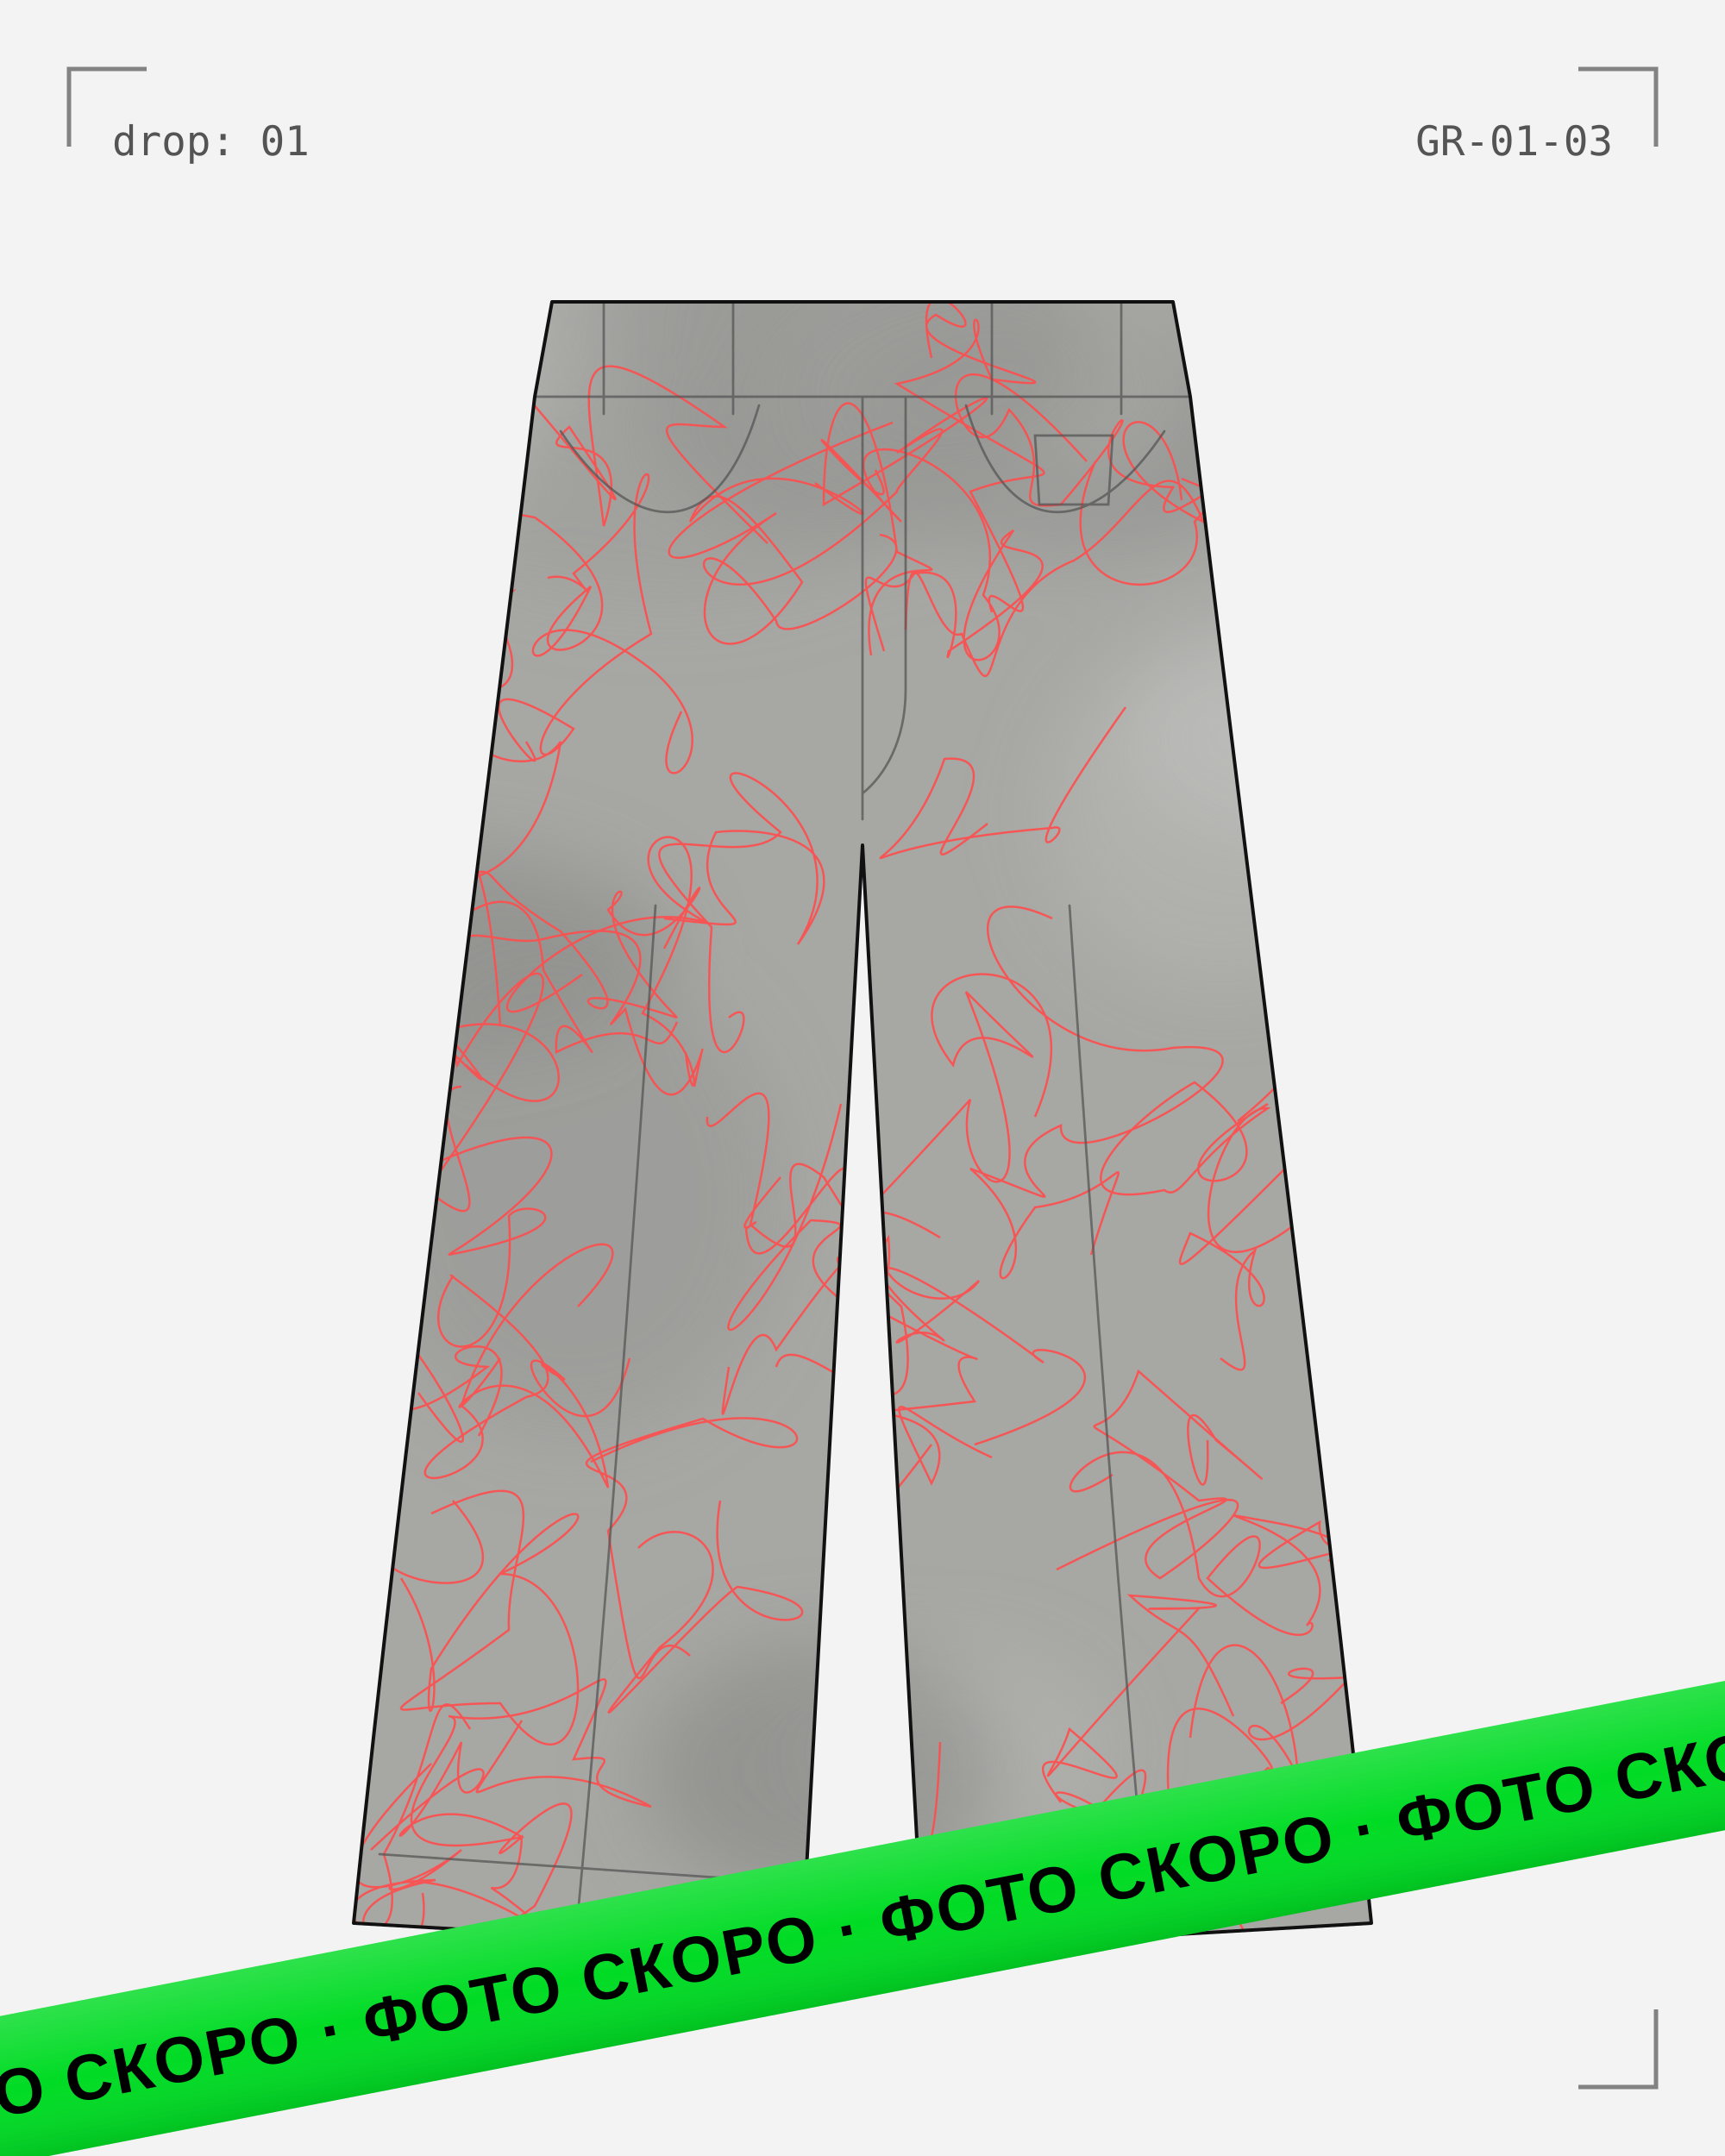
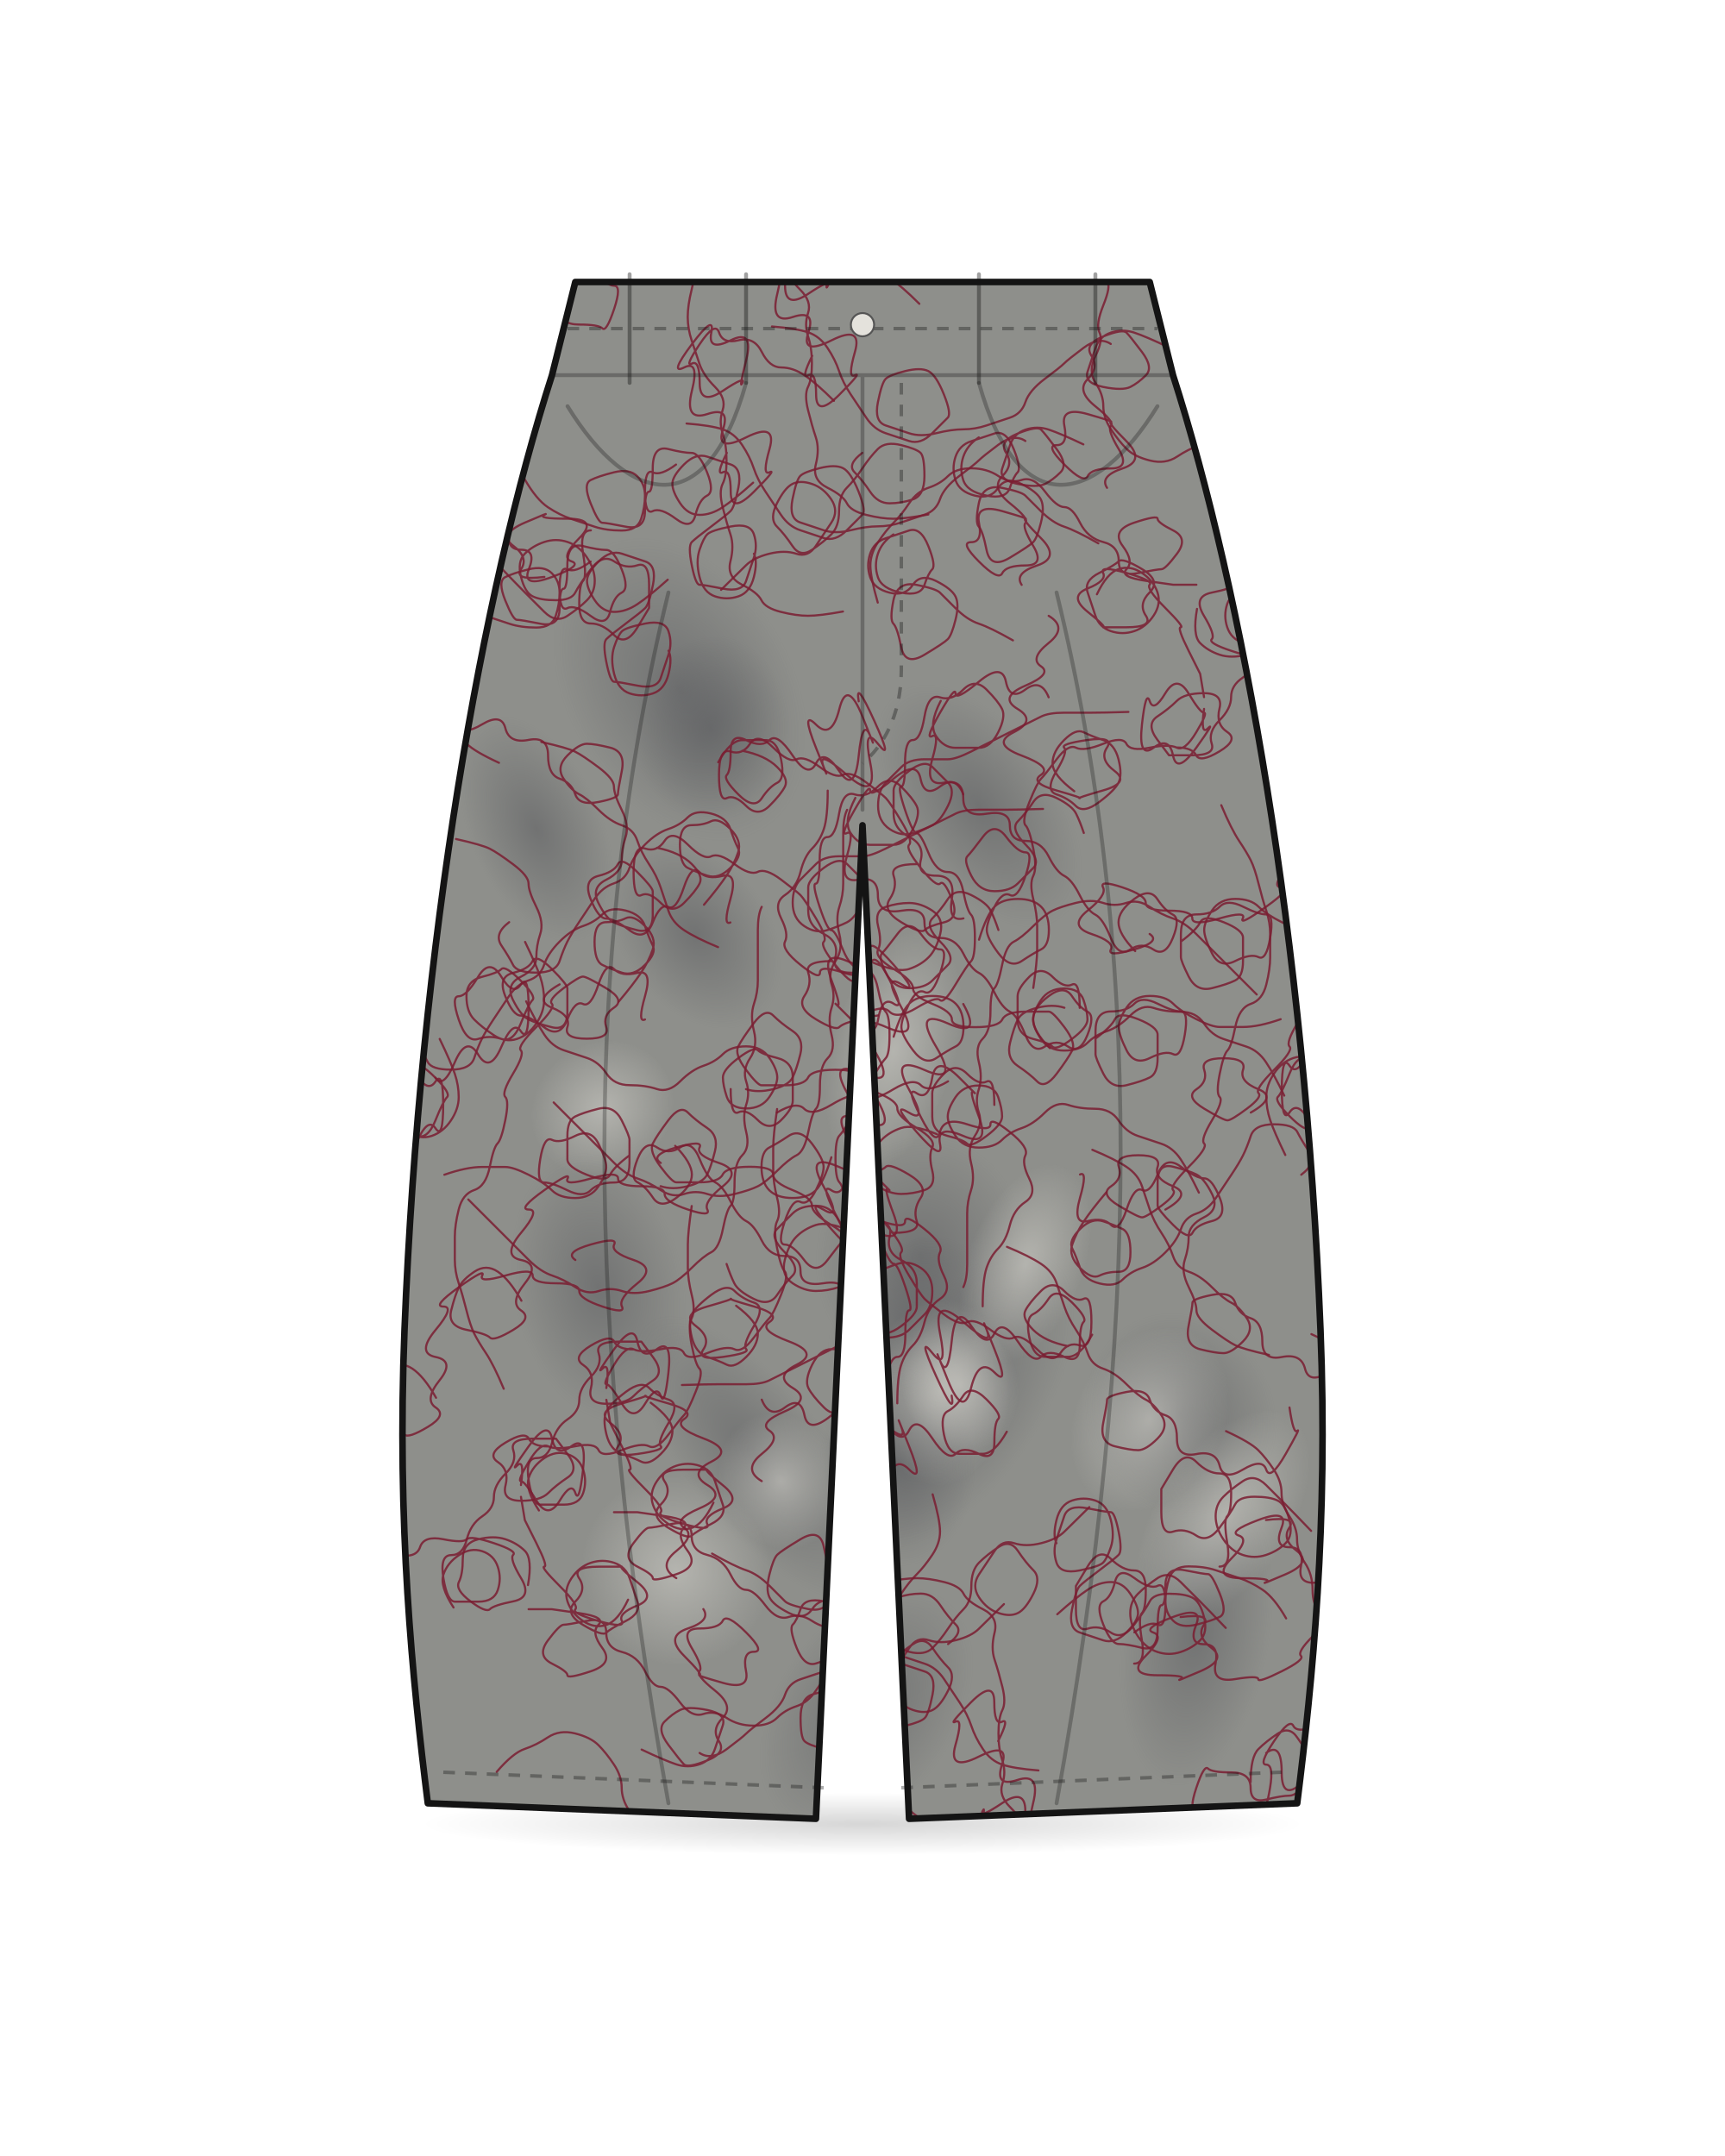
- <svg xmlns="http://www.w3.org/2000/svg" viewBox="0 0 400 500" width="800" height="1000">
-   <defs>
-     <filter id="soft" x="-20%" y="-20%" width="140%" height="140%">
-       <feGaussianBlur stdDeviation="9" />
-     </filter>
-     <linearGradient id="tapeShade" x1="0" y1="0" x2="0" y2="1">
-       <stop offset="0" stop-color="#fff" stop-opacity=".18" />
-       <stop offset=".5" stop-color="#fff" stop-opacity="0" />
-       <stop offset="1" stop-color="#000" stop-opacity=".12" />
-     </linearGradient>
-   </defs>
-   <rect width="400" height="500" fill="#F4F3F3" />
-   <path d="M16 34 L16 16 L34 16 M366 16 L384 16 L384 34 M16 466 L16 484 L34 484 M366 484 L384 484 L384 466" fill="none" stroke="#111" stroke-width="1" opacity=".5" />
-   <text x="26" y="36" font-family="Menlo,'SF Mono',ui-monospace,monospace" font-size="9.5" fill="#111" opacity=".7">drop: 01</text>
-   <text x="374" y="36" text-anchor="end" font-family="Menlo,'SF Mono',ui-monospace,monospace" font-size="9.5" fill="#111" opacity=".7">GR-01-03</text>
-   <clipPath id="cl">
-     <path d="M128 70 L272 70 L276 92 C290 210 306 330 318 446 L214 452 L200 196 L186 452 L82 446 C94 330 110 210 124 92 Z" />
-   </clipPath>
-   <path d="M128 70 L272 70 L276 92 C290 210 306 330 318 446 L214 452 L200 196 L186 452 L82 446 C94 330 110 210 124 92 Z" fill="#A7A7A4" />
-   <g clip-path="url(#cl)" filter="url(#soft)">
-     <ellipse cx="154" cy="117" rx="55" ry="23" fill="#8f8f8c" opacity="0.28" />
-     <ellipse cx="222" cy="406" rx="35" ry="23" fill="#C8C8C5" opacity="0.27" />
-     <ellipse cx="94" cy="221" rx="62" ry="25" fill="#7E7E7B" opacity="0.44" />
-     <ellipse cx="222" cy="84" rx="52" ry="22" fill="#7E7E7B" opacity="0.26" />
-     <ellipse cx="293" cy="170" rx="32" ry="25" fill="#C8C8C5" opacity="0.42" />
-     <ellipse cx="247" cy="99" rx="51" ry="28" fill="#7E7E7B" opacity="0.41" />
-     <ellipse cx="86" cy="83" rx="35" ry="47" fill="#C8C8C5" opacity="0.48" />
-     <ellipse cx="191" cy="411" rx="42" ry="30" fill="#7E7E7B" opacity="0.46" />
-     <ellipse cx="133" cy="278" rx="49" ry="55" fill="#8f8f8c" opacity="0.38" />
-     <ellipse cx="228" cy="88" rx="49" ry="27" fill="#C8C8C5" opacity="0.30" />
-     <ellipse cx="197" cy="75" rx="55" ry="51" fill="#8f8f8c" opacity="0.49" />
-     <ellipse cx="283" cy="189" rx="41" ry="40" fill="#C8C8C5" opacity="0.27" />
-   </g>
-   <g clip-path="url(#cl)">
-     <path d="M111 184 C75 201 122 224 130 172 C121 185 92 168 110 149 C75 170 80 128 103 171 M108 247 C138 273 137 229 103 239 C133 275 75 213 87 223 C85 230 68 183 82 215 C87 251 97 216 89 225 C53 257 111 255 107 219 M178 126 C143 92 154 99 168 99 C128 71 136 88 140 122 C149 94 120 110 132 99 C159 139 129 98 107 75 C94 57 133 48 78 102 C80 74 82 65 80 131 M280 334 C281 366 268 311 282 334 C293 343 305 354 264 318 C256 342 240 318 278 348 C301 345 253 356 269 366 C287 354 307 333 245 364 M164 259 C163 271 188 226 174 284 C197 304 172 258 191 273 C215 311 183 266 218 287 M127 134 C135 132 140 143 133 133 C168 105 137 95 151 147 C119 166 122 185 133 169 C95 146 133 190 122 172 M274 111 C305 124 299 113 293 134 C264 106 294 164 310 141 C332 113 281 150 287 114 C302 117 286 136 310 88 C285 51 278 84 282 111 M104 204 C119 200 107 202 130 216 C161 251 111 221 157 236 C128 206 152 202 141 211 C155 233 173 183 154 220 M121 399 C99 435 113 398 151 419 C124 413 152 406 133 408 C150 370 137 403 104 398 C114 399 69 437 121 426 C89 407 84 449 107 404 C101 437 133 385 86 429 M216 335 C198 359 190 367 202 306 C169 287 210 284 188 283 C148 323 181 317 195 256 M246 418 C227 393 281 429 248 401 C244 414 230 425 278 373 C239 373 316 374 262 370 C275 382 275 373 286 398 M158 165 C145 192 174 176 152 156 C116 127 118 175 137 136 C104 163 167 150 124 120 C108 117 97 116 110 148 M304 281 C267 312 281 256 294 257 C276 269 274 279 270 276 C241 282 261 260 277 251 C314 279 250 282 294 256 M258 342 C230 360 270 306 278 366 C288 384 303 337 280 366 C306 390 306 373 303 377 C319 355 266 348 295 353 C322 358 305 363 306 353 C266 376 326 353 308 362 M105 348 C129 376 83 368 88 357 C85 385 55 390 76 330 C86 306 84 316 85 341 C94 312 83 340 113 317 C90 316 130 300 111 333 M309 282 C347 317 270 279 328 310 C324 292 305 346 310 315 C282 317 347 286 330 316 C361 332 308 347 329 287 C289 287 325 271 307 278 M160 384 C146 371 151 419 141 355 C160 335 106 346 163 329 C198 350 192 312 137 339 M230 142 C225 127 252 165 225 114 C246 106 255 118 208 89 C242 82 217 60 230 88 C263 92 203 81 217 73 C236 85 209 52 216 83 M116 315 C93 348 116 293 141 345 C137 316 116 312 131 320 C110 301 137 351 146 315 M181 273 C163 294 181 279 173 285 C175 308 201 252 196 278 C208 272 181 303 225 255 C219 276 249 293 224 230 C258 264 226 227 221 247 C199 219 259 215 240 259 M276 403 C280 366 299 382 301 412 C286 382 282 423 313 389 C279 391 320 380 297 395 M92 196 C75 181 119 175 94 198 C56 191 106 163 76 221 C87 188 54 215 68 221 C83 238 57 213 38 209 C66 174 38 185 54 190 C51 171 85 159 62 197 M287 260 C323 231 279 237 316 238 C280 203 307 270 339 252 C378 287 325 227 365 267 M97 323 C124 361 92 291 72 297 C65 328 77 318 65 314 C49 338 32 330 46 316 C42 302 65 314 54 301 C64 293 44 298 72 275 C48 240 81 264 62 302 M100 351 C134 335 117 359 118 378 C83 404 87 395 116 395 C139 428 141 365 116 365 C150 349 131 337 100 387 C97 410 107 388 93 366 M180 317 C184 303 218 348 209 303 C176 271 209 320 206 287 C199 297 220 307 227 297 C196 324 210 303 219 311 C195 291 199 284 242 316 C228 308 281 317 226 335 M234 437 C194 467 212 433 226 459 C205 423 234 486 208 434 C209 408 216 456 218 404 M230 338 C208 328 202 315 216 344 C228 321 176 331 226 325 C211 302 250 329 200 302 C192 306 211 269 180 313 C173 296 164 350 169 317 M169 236 C180 227 161 271 165 215 C134 182 171 204 181 193 C145 164 206 185 185 219 C204 192 173 192 166 193 C156 213 189 217 154 213 M100 409 C64 444 91 442 107 429 C80 452 85 421 128 449 C102 426 120 450 121 426 C100 444 152 389 124 442 C87 469 94 449 127 449 M157 237 C151 250 153 232 129 244 C128 223 150 267 126 225 C124 193 97 219 102 221 C103 185 113 188 116 238 M203 109 C215 132 165 74 209 121 C178 91 240 104 228 138 C243 156 206 165 235 123 C221 132 267 120 220 151 C218 159 229 130 212 133 C205 144 195 119 205 151 M148 359 C159 348 178 363 153 382 C121 421 163 373 171 368 C210 374 160 389 167 348 M254 107 C238 144 283 141 277 121 C297 99 261 131 272 113 C236 112 281 76 246 117 C230 119 248 110 234 95 C223 121 206 56 252 107 M189 112 C219 135 181 93 160 121 C165 109 172 116 186 135 C166 167 150 138 180 119 C145 142 141 123 207 98 M134 303 C159 277 119 287 107 326 C129 343 67 354 122 324 C141 320 100 293 105 296 C92 316 121 324 118 282 C122 277 141 284 104 291 C141 268 134 252 90 275 M254 421 C229 412 262 411 275 446 C313 473 278 444 277 416 C239 453 255 447 294 410 C301 415 268 372 271 417 C244 455 287 380 249 426 M99 114 C65 121 88 139 119 137 C84 167 152 173 95 120 C64 82 123 145 103 139 M229 191 C200 214 241 174 219 176 C207 211 183 197 244 192 C252 190 227 212 261 164 M204 124 C220 127 181 153 180 144 C153 104 156 165 208 114 C207 113 232 89 208 105 C234 86 243 87 191 117 C191 85 202 83 208 128 C231 139 197 121 202 152 M109 401 C99 385 103 405 89 430 C100 465 59 437 101 436 C63 443 102 466 98 439 M161 252 C167 222 158 283 145 234 C130 250 173 206 125 218 C111 220 98 205 106 247 C124 215 143 215 99 276 C123 295 94 252 107 252 M135 226 C96 254 130 204 164 214 C126 194 183 174 149 235 C165 242 161 263 159 244 M283 315 C297 326 279 300 291 290 C284 313 308 301 276 286 C272 296 269 300 302 267 C314 289 293 266 330 239 M210 146 C211 114 216 150 223 147 C234 173 224 140 249 130 C264 121 270 99 279 121 C243 103 270 82 274 116 M244 213 C212 198 236 250 272 243 C309 240 245 277 246 261 C221 272 264 286 225 271 C251 294 218 310 240 280 C263 277 263 258 253 291" fill="none" stroke="#FF4D4D" stroke-width="1" vector-effect="non-scaling-stroke" opacity=".9" />
-   </g>
-   <path d="M124 92 L276 92 M140 70 L140 96 M170 70 L170 96 M230 70 L230 96 M260 70 L260 96 M200 92 L200 190 M210 92 L210 160 C210 172 205 180 200 184 M130 100 C146 124 166 128 176 94 M270 100 C254 124 234 128 224 94 M240 101 L258 101 L257 117 L241 117 Z M88 430 L189 437 M211 437 L312 430 M152 210 C146 300 140 380 134 444 M248 210 C254 300 260 380 266 444" fill="none" stroke="#555" stroke-width="1.1" stroke-linecap="round" vector-effect="non-scaling-stroke" opacity=".75" />
-   <path d="M128 70 L272 70 L276 92 C290 210 306 330 318 446 L214 452 L200 196 L186 452 L82 446 C94 330 110 210 124 92 Z" fill="none" stroke="#111111" stroke-width="1.6" stroke-linejoin="round" vector-effect="non-scaling-stroke" />
-   <g transform="rotate(-11 200 446)">
-     <rect x="-80" y="429" width="560" height="34" fill="#00DB24" />
-     <rect x="-80" y="429" width="560" height="34" fill="url(#tapeShade)" />
-     <text x="-40" y="452" font-family="'Arial Black','Helvetica Neue',Arial,sans-serif" font-weight="900" font-size="15" letter-spacing=".5" fill="#000">  ФОТО СКОРО  ·  ФОТО СКОРО  ·  ФОТО СКОРО  ·  ФОТО СКОРО  ·  ФОТО СКОРО  ·  ФОТО СКОРО  ·</text>
+ <svg xmlns="http://www.w3.org/2000/svg" xmlns:xlink="http://www.w3.org/1999/xlink" viewBox="0 0 400 500" width="800" height="1000">
+   <radialGradient id="sh">
+     <stop offset="0" stop-color="#000" stop-opacity=".16" />
+     <stop offset="1" stop-color="#000" stop-opacity="0" />
+   </radialGradient>
+   <ellipse cx="200" cy="423" rx="103" ry="7.2" fill="url(#sh)" />
+   <g id="art" transform="translate(200 420) scale(0.9) translate(-200 -454)">
+     <radialGradient id="gd">
+       <stop offset="0" stop-color="#55565A" stop-opacity="0.5" />
+       <stop offset="1" stop-color="#55565A" stop-opacity="0" />
+     </radialGradient>
+     <radialGradient id="gl">
+       <stop offset="0" stop-color="#C9C8C2" stop-opacity="0.65" />
+       <stop offset="1" stop-color="#C9C8C2" stop-opacity="0" />
+     </radialGradient>
+     <path d="m126 60h148l6 24c18 56 34 146 38 246 2 50-2 90-6 122l-100 4-12-256-12 256-100-4c-4-32-8-72-6-122 4-100 20-190 38-246z" fill="#8E8F8B" />
+     <clipPath id="k1">
+       <path d="m126 60h148l6 24c18 56 34 146 38 246 2 50-2 90-6 122l-100 4-12-256-12 256-100-4c-4-32-8-72-6-122 4-100 20-190 38-246z" />
+     </clipPath>
+     <g clip-path="url(#k1)">
+       <ellipse cx="215" cy="311" rx="27" ry="31" fill="url(#gd)" transform="rotate(12 215 311)" />
+       <ellipse cx="286" cy="408" rx="19" ry="40" fill="url(#gd)" transform="rotate(9 286 408)" />
+       <ellipse cx="201" cy="428" rx="23" ry="35" fill="url(#gd)" transform="rotate(35 201 428)" />
+       <ellipse cx="230" cy="195" rx="20" ry="36" fill="url(#gd)" transform="rotate(-36 230 195)" />
+       <ellipse cx="224" cy="348" rx="22" ry="44" fill="url(#gd)" transform="rotate(34 224 348)" />
+       <ellipse cx="212" cy="328" rx="18" ry="25" fill="url(#gd)" transform="rotate(38 212 328)" />
+       <ellipse cx="153" cy="165" rx="29" ry="42" fill="url(#gd)" transform="rotate(-30 153 165)" />
+       <ellipse cx="161" cy="175" rx="20" ry="24" fill="url(#gd)" transform="rotate(2 161 175)" />
+       <ellipse cx="157" cy="228" rx="19" ry="27" fill="url(#gd)" transform="rotate(-37 157 228)" />
+       <ellipse cx="282" cy="352" rx="24" ry="27" fill="url(#gd)" transform="rotate(-28 282 352)" />
+       <ellipse cx="116" cy="201" rx="17" ry="31" fill="url(#gd)" transform="rotate(-24 116 201)" />
+       <ellipse cx="132" cy="319" rx="22" ry="35" fill="url(#gd)" transform="rotate(-11 132 319)" />
+       <ellipse cx="209" cy="365" rx="20" ry="26" fill="url(#gd)" transform="rotate(-2 209 365)" />
+       <ellipse cx="173" cy="363" rx="18" ry="45" fill="url(#gd)" transform="rotate(-39 173 363)" />
+       <ellipse cx="208" cy="258" rx="16" ry="32" fill="url(#gl)" transform="rotate(16 208 258)" />
+       <ellipse cx="133" cy="273" rx="19" ry="17" fill="url(#gl)" transform="rotate(-33 133 273)" />
+       <ellipse cx="220" cy="346" rx="18" ry="24" fill="url(#gl)" transform="rotate(1 220 346)" />
+       <ellipse cx="152" cy="392" rx="24" ry="25" fill="url(#gl)" transform="rotate(-38 152 392)" />
+       <ellipse cx="179" cy="369" rx="16" ry="18" fill="url(#gl)" transform="rotate(-25 179 369)" />
+       <ellipse cx="242" cy="313" rx="15" ry="27" fill="url(#gl)" transform="rotate(21 242 313)" />
+       <ellipse cx="293" cy="378" rx="17" ry="31" fill="url(#gl)" transform="rotate(34 293 378)" />
+       <ellipse cx="274" cy="353" rx="19" ry="25" fill="url(#gl)" transform="rotate(28 274 353)" />
+       <ellipse cx="225" cy="344" rx="15" ry="18" fill="url(#gl)" transform="rotate(-18 225 344)" />
+       <g id="sc">
+         <path d="M100.001 93.46q0 6.5 -2 8.5t-5 4-5-1-4-5 1-6 5-4 6-1 4 3 5 4 6 1 3-5 0-6-5-4-7 0-5 4-2 6 1 6-2 6-5 4-6 0-3-5 1-5 5-4 6 2 4 5M90.853 135.641q3.1 5.4 6.1 7.4t6 3 6 2 7 1 5-3 1-6-2-5-6-1-6 2 0 6 3 5 6 1 5-4 1-5 1-6 4-5 6 1 4 5 0 6-3 5-5 1-6-2-2-5 2-5 6-2M95.261 203.527q6.7 1.5 8.7 2.5t6 4 4 5 2 6 1 7-1 6-4 5-2 6 4 5 6 2 4-4 0-6-4-5-5-2-5 3-2 6 4 5 6 3 6-2 4-4 4-5 4-4 6 1 2 6 0 6M91.063 255.045q2.9 6 3.9 9t1 6-2 6-5 4-6-1-5-4-2-6 4-5 5-2 5 3 3 5-3 6-5 4-6 0-5-5 0-6 5-5 6 0 5 2 2 6-2 6-5 4-6 2-6 2-5 4M98.431 296.408q4.6 4.6 7.6 7.6t4 4 4 4 6 4 6 3 6 1 6 0 7 0 6-2 5-4 5-4 3-6 2-6 1-6 2-7 1-6 0-7 0-6 1-6 1-7 0-7 1-6 0-6 0-7 1-6M90.123 347.506q-3.1 -5.5 -6.1 -7.5t-6 0-4 4-2 6 4 5 6 2 6-2 2-5 1-7-1-6 0-7 2-6 4-5 6-3 6 0 7 0 6 2 6 2 6 4 5 0 4-6-1-6-5-4-6 0-4 4M94.63 401.55q-3.6 -5.5 -2.6 -8.5t4-5 6-1 4 4 0 6-5 3-6 0-3-6 2-6 4-4 4-6 3-5 3-6 2-6 5-3 6 0 3 4 0 6-5 4-7 2-4-4-2-6 2-5 6-1 5 2M154.667 96.461q6.3 .5 9.3 1.5t5 4 3 6 3 6 4 6 5 4 6 2 6-2 4-4-1-6-4-6-6 0-5 2-2 6 2 6 6 2 7 0 7-1 6-1 6-2 4-4 5-6 5-4 5-4 7-1M149.816 136.707q-4.8 4.3 -7.8 6.3t-6 2-5-3-2-5 3-5 6-2 6 2 2 6-2 6-5 4-5 4 0 6 2 5 6 1 6-2 2-6 0-6-6-2-6 2-2 4 0 7 4 5 6 0 4-5 0-6M147.021 205.791q6 1.2 9 4.2t2 5-4 5-6 0-5-2-2-6 3-6 5-2 6 1 6 3 6 2 6 2 6 2 5 4 4 6 2 6 3 6 5 4 3 4-2 6-5 2-6-2-3-6 1-6 6-3M137.16 245.458q3.8 -4.5 5.8 -7.5t3-6-2-6-5-2-5 1-3 5 2 6 5 2 6-2 2-5-2-5-5-4-6 1-5 3-6 4-4 6-4 4-5 4-4 6-3 5-2 5-6 3-6-2-3-5 2-6M155.998 298.1q-1 6.9 -1 9.9t0 6 1 7 0 6 0 7 2 6-1 6-3 6-4 5-5 3-7 1-6 0-6-1-7 0-5 4-2 5 4 5 6 0 4-2 2-6-3-6-5-2-6 2-3 5 1 5M145.435 348.787q5.6 4.2 5.6 7.2t-3 6-5 2-5-2-4-5 0-6 5-5 6-1 5 3 0 6-2 6-6 2-5-2-2-6 3-5 6-2 6 2 4 4 5 5 2 6-1 6-2 6-4 5-2 6 0 7M139.602 399.533q-2.6 5.5 -5.6 6.5t-6-1-4-5 1-6 5-4 6 0 4 4 2 6-3 5-5 3-6-2-2-6 1-6 5-3 6 0 4 4 0 6-4 4-6 0-6-3-4-6-4-5-2-6-3-6-1-6M192.647 90.619q-4.6 -4.6 -7.6 -6.6t-6-2-5-4-6-3-5-2-5 3-2 5 2 5 6 2 5-2 1-6-4-5-5-2-5 3-2 6 2 6 4 6 4 4 6 2 6 3 0 6-4 5-6 0-2-5 1-5M194.968 144.905q-6 1.1 -9 1.1t-7-1-5-3-5-4-3-6 0-7-2-7 0-6 1-6-1-7 0-6-2-6-4-6-2-6-1-6 1-7 0-6 0-6 0-7 0-7 0-6 1-6 5-4 6 2 4 4M198.159 192.928q-3.2 6.1 -1.2 9.1t5 3 6 0 5-4 1-6-4-5-6 0-6 2-4 5-3 6-2 6-1 6 1 6 3 6 3 5 5 5 4 5 2 6 1 6-1 6-4 6-4 4-6 2-7 1-7 1M208.019 254.471q2 -6.5 4 -8.5t6-2 6 2 2 6-2 5-5 3-6-2-3-6 2-6 4-3 4-5 0-6-5-4-6 0-4 5 1 5 6 4 6-2 4-4-2-6-2-6 4-5 6-1 5 4 2 5M197.178 304.588q-6.2 -2.6 -9.2 -1.6t-5 3-3 6 2 6 6 2 6-1 2-5 0-6-4-5-5-5-5-4-5-4-6-2-7 2-6 2-6 0-4-4-2-6 4-6 5-2 5 4 2 6-2 6-5 3-7 0M208.964 348.938q0 -6.9 1 -9.9t3-5 3-6 4-6 1-6-1-6-4-6-5-2-6 0-7 2-5-4-1-6 4-4 7 0 4 4 1 6-4 5-6 2-6-3-2-5 0-6 4-5 3-6 3-6 4-5M196.071 397.396q1.9 6.6 1.9 9.6t-2 6-4 5-4 5-5 4-5 3-6 2-7-2-6-1-6-3-5-4-4-4-6-5-4-5-5-3-6 1-4 4 1 6 4 3 6-1 3-6-1-6-5-3-7-1-6 0M256.908 101.839q-5.9 -2.8 -8.9 -3.8t-6 0-4 4-2 6 4 4 7 0 4-3-1-6-4-5-6 1-3 5-1 6 2 7 4 5 2 6-2 5-6 2-6-3-2-5 2-5 6-3 6 2 4 5-1 7-4 5M238.761 152.344q-5.8 -3.3 -8.8 -4.3t-6-4-4-4-6-2-6 4 0 6 2 6 6 2 6-4 2-5 0-6-5-4-6 1-6 2-5-4 0-6 4-4 6-2 5 4 1 6-2 4-6 2-6-4 0-6 4-5M246.514 195.779q-6.5 .2 -9.5 .2t-7 0-6 1-6 3-6 3-6 3-6 2-6 0-6 2-4 4-2 6 3 6 6 1 5-2 4-5 0-6-4-4-6 1-4 5 0 6 4 6 3 6 4 4 4 6 3 5M248.262 257.411q-4.3 -4.4 -4.3 -7.4t4-6 6 0 4 4 0 6-5 3-6 0-5-3-4-6-4-5-4-5-4-5-6-4-4-4-6-3-6-4-5-4-3-6 0-6 2-6 4-5 6-3 7 0 5 2 6 2M237.216 308.613q5.8 2.4 8.8 4.4t4 5 2 6 3 6 3 6 4 4 6 4 5 4 4 4-1 6-5 3-6-1-3-6 1-6 5-2 6 2 4 4 3 6 5 4 6 3 6 1 6 0 5-4 3-6-2-6M237.177 356.254q-3.2 5.7 -6.2 5.7t-6 0-4-5 1-6 4-4 6 1 3 5-1 6-4 3-6 0-6-4-6-2-6-2-5 4-3 5 2 5 6 2 6-4 0-6-2-5-6-2-6 3-2 5 1 6 4 5M236.443 400.675q-4.4 4.3 -6.4 6.3t-6 3-7 0-5 2-4 6 0 6 5 4 5 0 4-5 0-6-4-5-5-1-5 4-2 6-2 6-4 5-4 5-6 1-5-2-1-6 3-6 6-1 5 3 4 5-2 5M294.246 96.097q-4.2 4.9 -7.2 5.9t-6 3-7 1-6-3-4-5-2-6-2-6 0-7 1-6 1-7 1-6 1-6 0-7 0-7 0-6 0-6 1-6 3-6 2-6 5-4 6 0 5 4 0 6-4 5-6 1M286.187 144.232q-1.2 6.8 .8 8.8t5 3 7 0 4-5 1-6-3-5-5-2-6 2-2 6 2 6 5 3 7 1 6 0 6-2 6-2 6-4 4-5 2-6 2-6 4-5 4-6 3-6 4-5 3-5 4-6M292.437 194.817q2.6 6.2 4.6 9.2t3 5 2 6 2 7 1 6 0 6-1 7-4 5-4 6-2 6-2 6 0 6-2 6-2 6-4 6-4 6-3 4-5 3-6-3-2-5 2-5 5-3 5 3 4 5-2 6M307.736 249.962q-5.7 2 -9.7 2t-6 0-6-2-6-4-6-2-6 3-2 5 2 6 6 2 6-1 3-5-1-6-6-2-6 0-6 2-4 5 0 6 2 5 6 3 6-2 2-5 0-6-5-4-6 0-5 5M286.665 294.643q-2.7 -5.6 -4.7 -8.6t-5-4-6-2-5-4-6-3-7-1-6 2-6 4-5 3-6 2-6-3-2-5 2-5 6-3 5 3 1 5-4 5-5 2-5-2-4-5 0-6 3-5 6 0 5 2 2 6M293.661 356.111q6.3 2.9 8.3 4.9t4 5 2 6 2 6 2 6 2 6 2 7 2 6-2 6-3 5-5 4-6 2-6 0-5-4-3-5-2-5-6-2-5 4-2 6 3 5 6 1 5-2 3-6-2-6-6-2M293.586 406.807q-4.6 -4.8 -6.6 -6.8t-5-5-6-1-5 4-2 5 2 6 5 4 6 0 5-3 1-6-3-5-6-1-5 2-4 6-6 2-6-1-3-5 0-6 3-5 6-2 6 3 3 5-1 6 0 7-2 6" fill="none" stroke="#7A1E32" stroke-width="0.55" stroke-linecap="round" stroke-linejoin="round" stroke-opacity="0.85" />
+       </g>
+       <use href="#sc" xlink:href="#sc" transform="rotate(180 200 270)" />
+       <use href="#sc" xlink:href="#sc" transform="translate(22 -25)" />
+     </g>
+     <path d="m120 84h160m-80 0v112m-76-104c16 26 36 30 46-6m106 6c-16 26-36 30-46-6" fill="none" stroke="#141414" stroke-width="1" stroke-linecap="round" stroke-linejoin="round" stroke-opacity="0.3" />
+     <path d="m150 140c-22 90-22 190 0 312m100-312c22 90 22 190 0 312" fill="none" stroke="#141414" stroke-width="1" stroke-linecap="round" stroke-linejoin="round" stroke-opacity="0.28" />
+     <path d="m124 72h152m-66 14v74c0 12-5 20-10 24m-108 260 98 4m20 0 98-4" fill="none" stroke="#141414" stroke-width="0.9" stroke-linejoin="round" stroke-dasharray="3 2.6" stroke-opacity="0.35" />
+     <path d="m140 58v28m30-28v28m60-28v28m30-28v28" fill="none" stroke="#141414" stroke-width="1" stroke-linecap="round" stroke-linejoin="round" stroke-opacity="0.4" />
+     <circle cx="200" cy="71" r="3" fill="#E4E2DC" stroke="#555" stroke-width=".5" />
+     <path d="m126 60h148l6 24c18 56 34 146 38 246 2 50-2 90-6 122l-100 4-12-256-12 256-100-4c-4-32-8-72-6-122 4-100 20-190 38-246z" fill="none" stroke="#141414" stroke-width="1.7" stroke-linecap="round" stroke-linejoin="round" />
  </g>
</svg>
